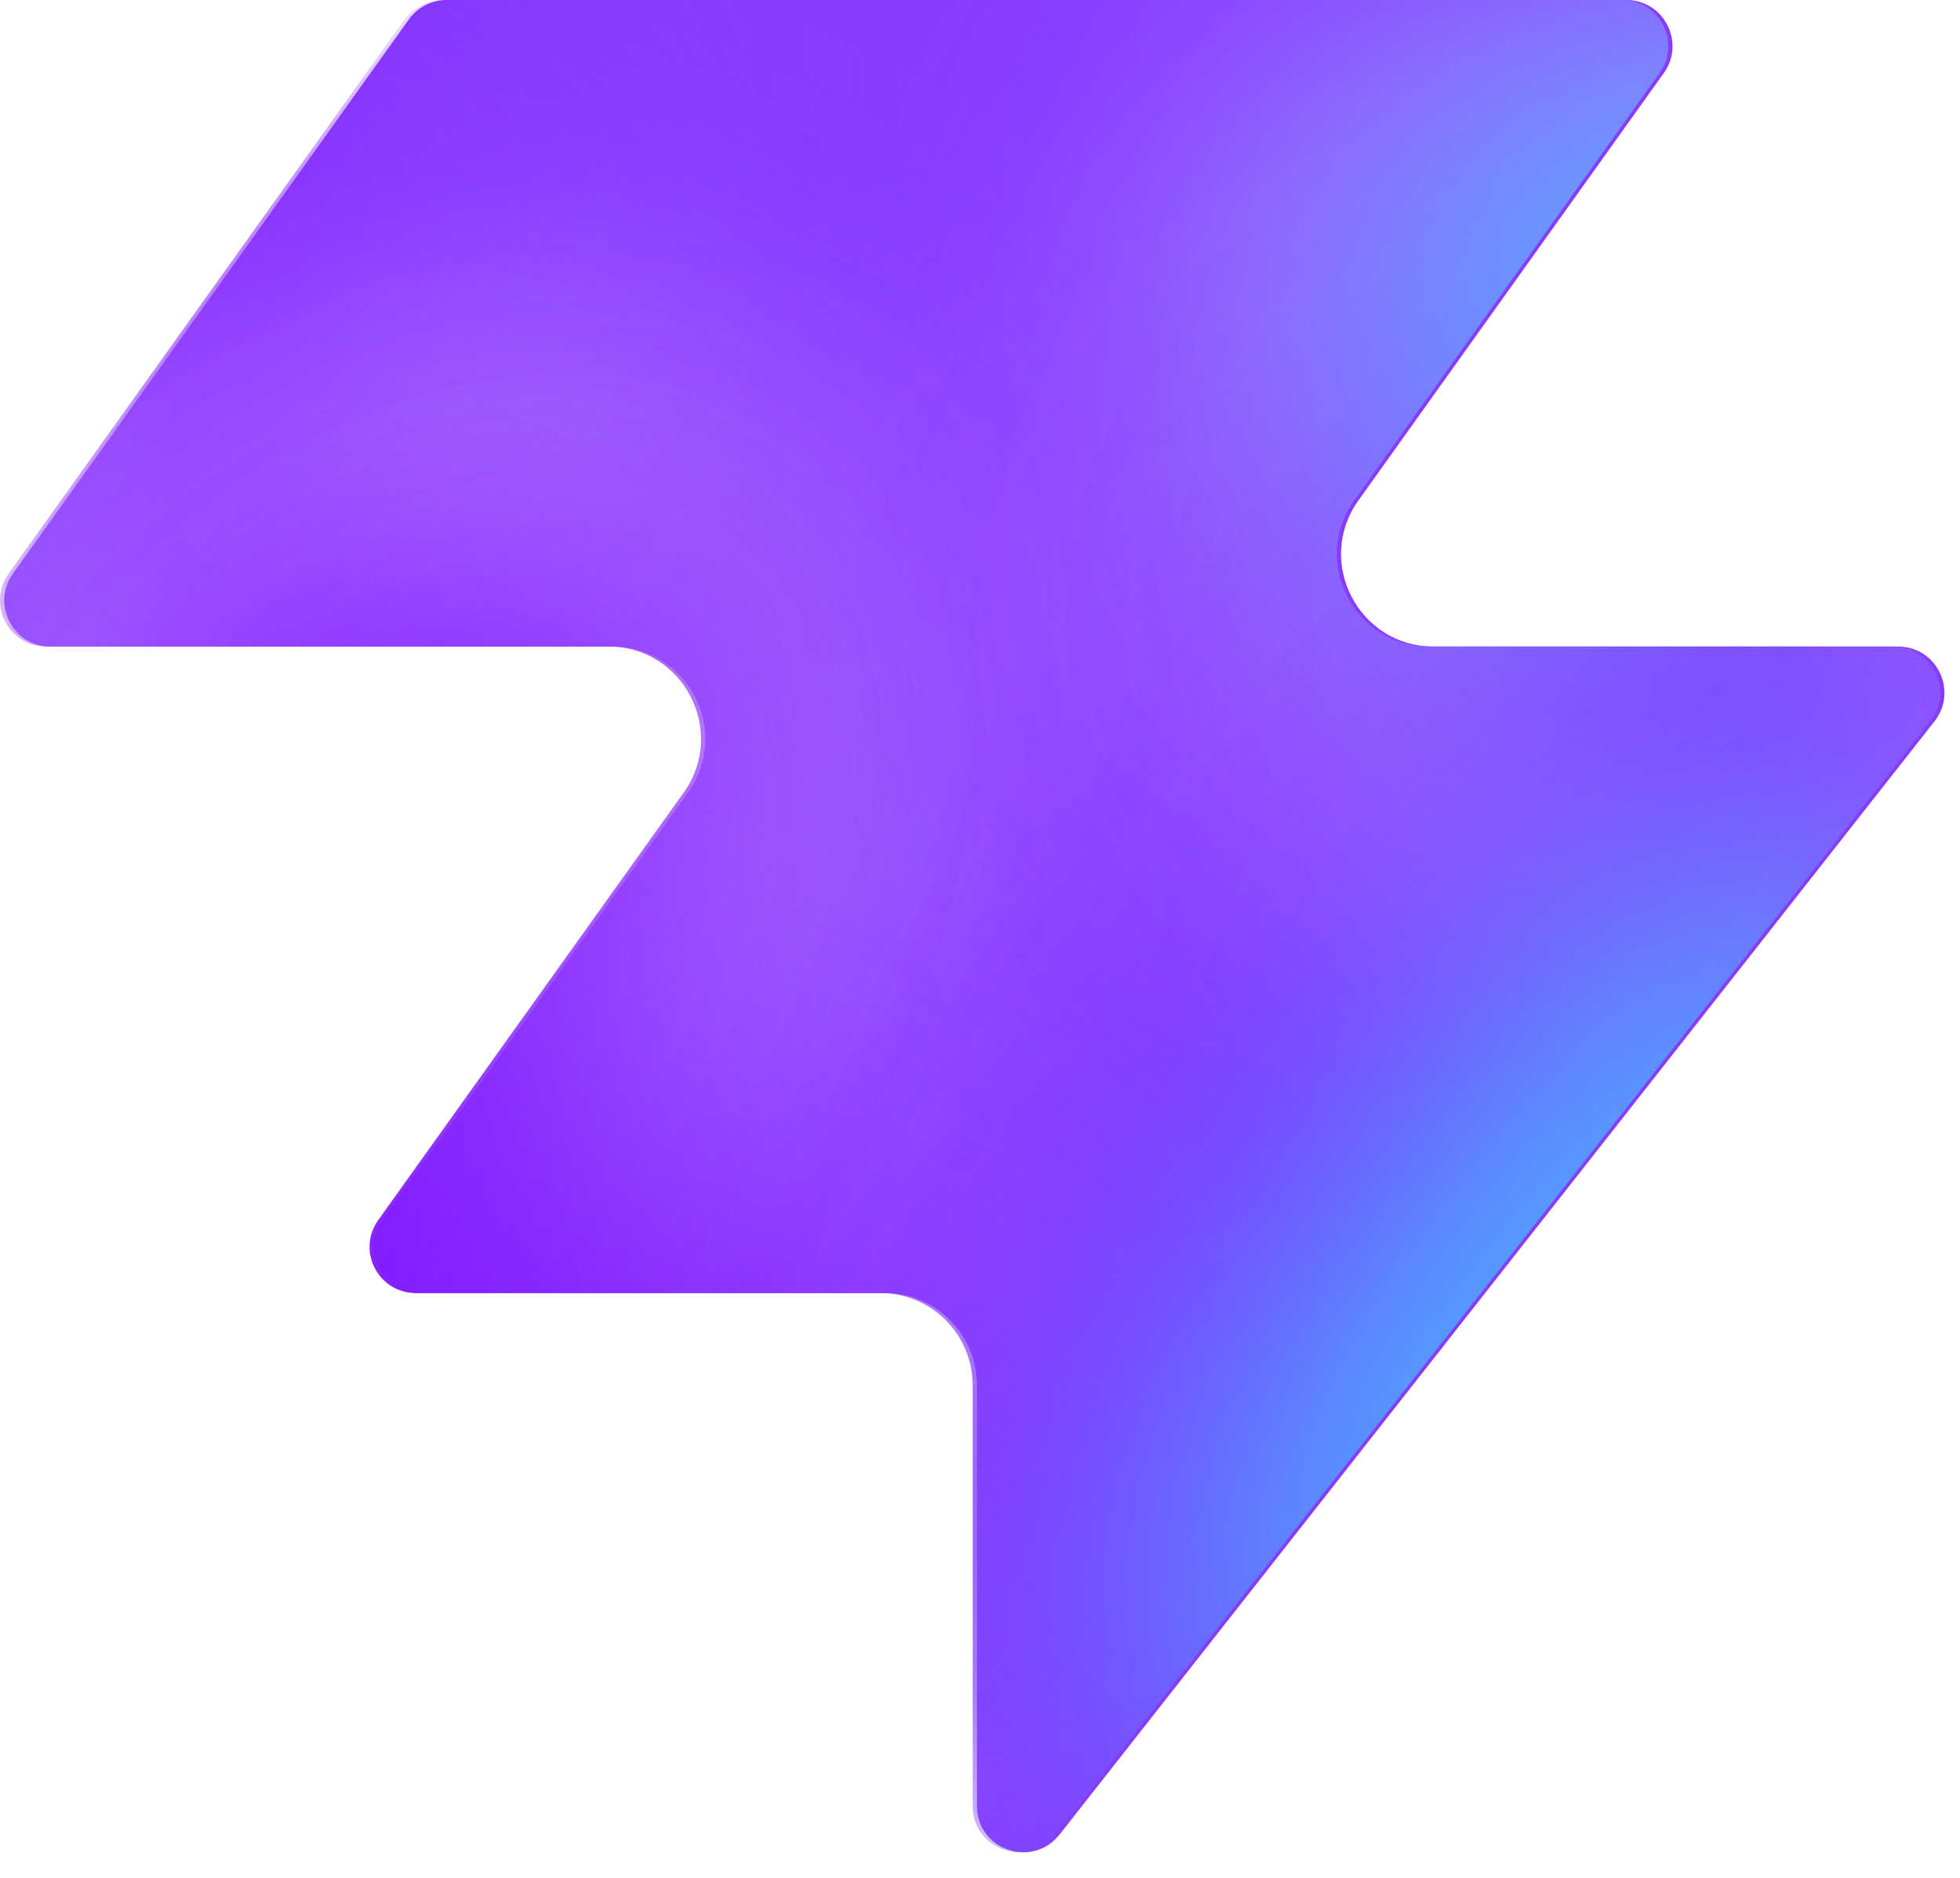
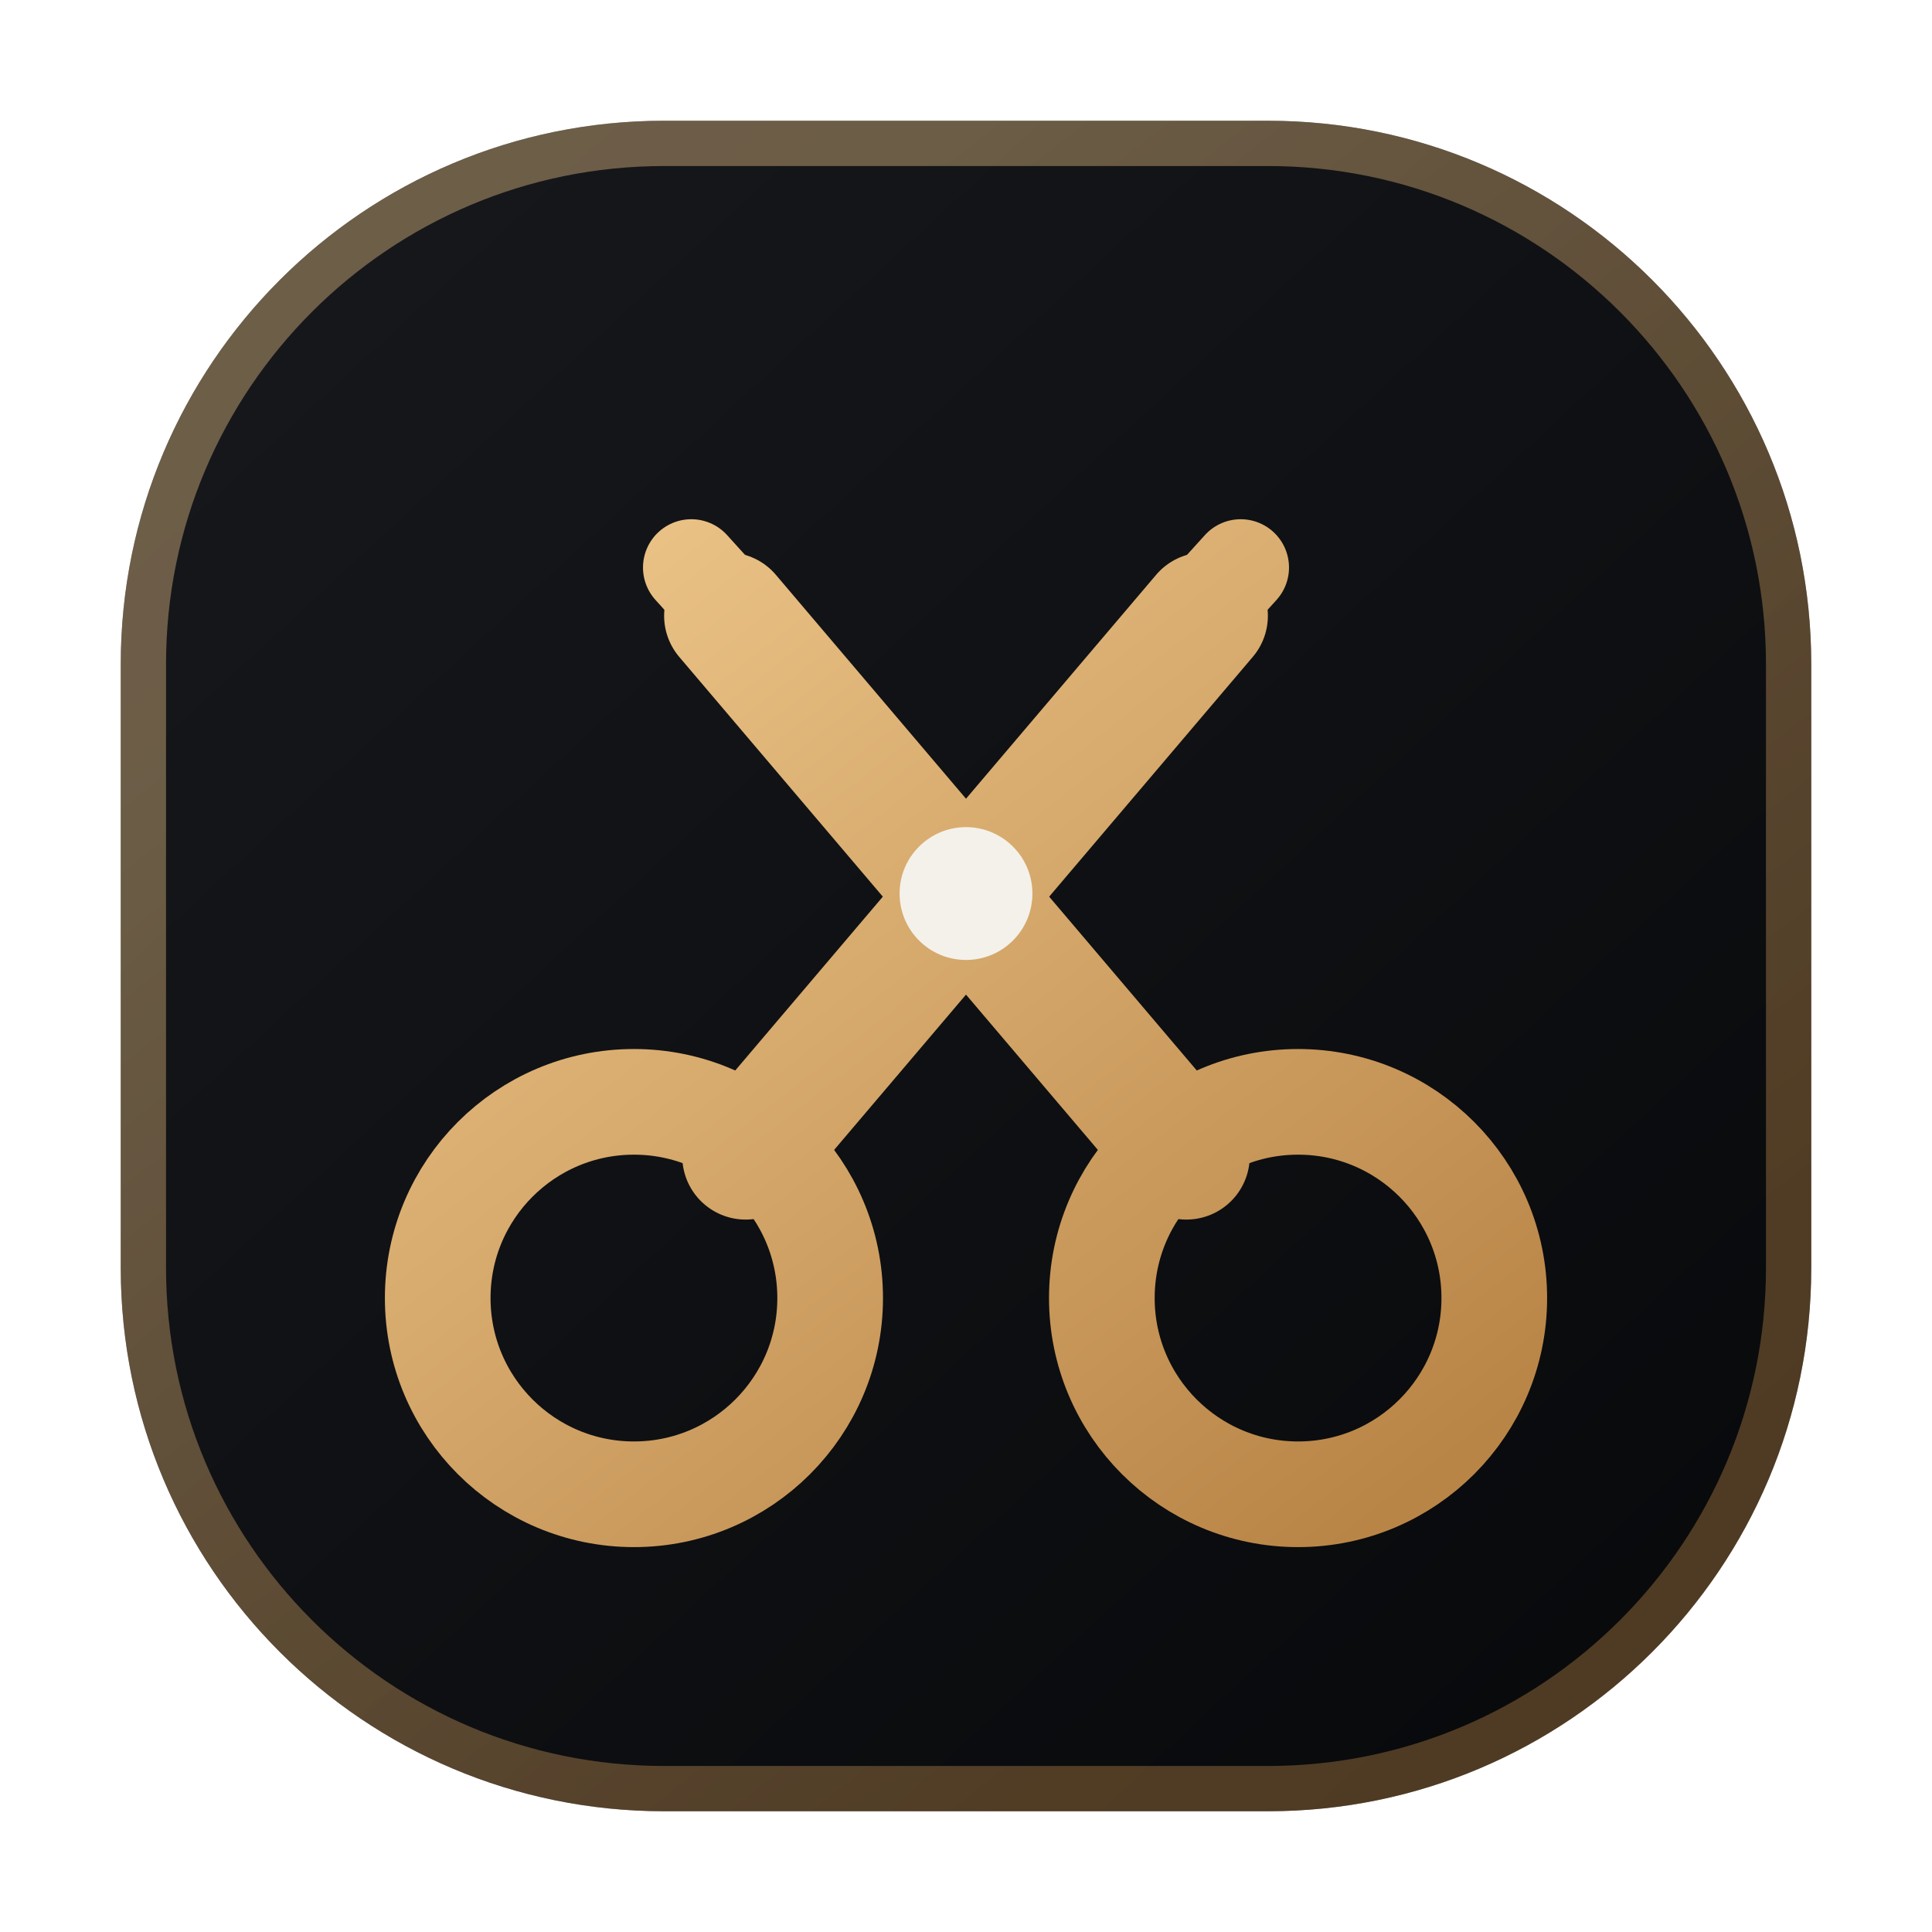
- <svg xmlns="http://www.w3.org/2000/svg" width="48" height="46" fill="none" viewBox="0 0 48 46">
-   <path fill="#863bff" d="M25.946 44.938c-.664.845-2.021.375-2.021-.698V33.937a2.26 2.26 0 0 0-2.262-2.262H10.287c-.92 0-1.456-1.04-.92-1.788l7.48-10.471c1.07-1.497 0-3.578-1.842-3.578H1.237c-.92 0-1.456-1.04-.92-1.788L10.013.474c.214-.297.556-.474.92-.474h28.894c.92 0 1.456 1.04.92 1.788l-7.48 10.471c-1.07 1.498 0 3.579 1.842 3.579h11.377c.943 0 1.473 1.088.89 1.83L25.947 44.94z" style="fill:#863bff;fill:color(display-p3 .525 .23 1);fill-opacity:1" />
-   <mask id="a" width="48" height="46" x="0" y="0" maskUnits="userSpaceOnUse" style="mask-type:alpha">
-     <path fill="#000" d="M25.842 44.938c-.664.844-2.021.375-2.021-.698V33.937a2.26 2.26 0 0 0-2.262-2.262H10.183c-.92 0-1.456-1.04-.92-1.788l7.48-10.471c1.07-1.498 0-3.579-1.842-3.579H1.133c-.92 0-1.456-1.04-.92-1.787L9.91.473c.214-.297.556-.474.92-.474h28.894c.92 0 1.456 1.04.92 1.788l-7.48 10.471c-1.07 1.498 0 3.578 1.842 3.578h11.377c.943 0 1.473 1.088.89 1.832L25.843 44.94z" style="fill:#000;fill-opacity:1" />
-   </mask>
-   <g mask="url(#a)">
-     <g filter="url(#b)">
-       <ellipse cx="5.508" cy="14.704" fill="#ede6ff" rx="5.508" ry="14.704" style="fill:#ede6ff;fill:color(display-p3 .927 .903 1);fill-opacity:1" transform="matrix(.00324 1 1 -.00324 -4.47 31.516)" />
-     </g>
-     <g filter="url(#c)">
-       <ellipse cx="10.399" cy="29.851" fill="#ede6ff" rx="10.399" ry="29.851" style="fill:#ede6ff;fill:color(display-p3 .927 .903 1);fill-opacity:1" transform="matrix(.00324 1 1 -.00324 -39.328 7.883)" />
-     </g>
-     <g filter="url(#d)">
-       <ellipse cx="5.508" cy="30.487" fill="#7e14ff" rx="5.508" ry="30.487" style="fill:#7e14ff;fill:color(display-p3 .492 .077 1);fill-opacity:1" transform="rotate(89.814 -25.913 -14.639)scale(1 -1)" />
-     </g>
-     <g filter="url(#e)">
-       <ellipse cx="5.508" cy="30.599" fill="#7e14ff" rx="5.508" ry="30.599" style="fill:#7e14ff;fill:color(display-p3 .492 .077 1);fill-opacity:1" transform="rotate(89.814 -32.644 -3.334)scale(1 -1)" />
-     </g>
-     <g filter="url(#f)">
-       <ellipse cx="5.508" cy="30.599" fill="#7e14ff" rx="5.508" ry="30.599" style="fill:#7e14ff;fill:color(display-p3 .492 .077 1);fill-opacity:1" transform="matrix(.00324 1 1 -.00324 -34.34 30.47)" />
-     </g>
-     <g filter="url(#g)">
-       <ellipse cx="14.072" cy="22.078" fill="#ede6ff" rx="14.072" ry="22.078" style="fill:#ede6ff;fill:color(display-p3 .927 .903 1);fill-opacity:1" transform="rotate(93.35 24.506 48.493)scale(-1 1)" />
-     </g>
-     <g filter="url(#h)">
-       <ellipse cx="3.47" cy="21.501" fill="#7e14ff" rx="3.47" ry="21.501" style="fill:#7e14ff;fill:color(display-p3 .492 .077 1);fill-opacity:1" transform="rotate(89.009 28.708 47.59)scale(-1 1)" />
-     </g>
-     <g filter="url(#i)">
-       <ellipse cx="3.47" cy="21.501" fill="#7e14ff" rx="3.47" ry="21.501" style="fill:#7e14ff;fill:color(display-p3 .492 .077 1);fill-opacity:1" transform="rotate(89.009 28.708 47.59)scale(-1 1)" />
-     </g>
-     <g filter="url(#j)">
-       <ellipse cx=".387" cy="8.972" fill="#7e14ff" rx="4.407" ry="29.108" style="fill:#7e14ff;fill:color(display-p3 .492 .077 1);fill-opacity:1" transform="rotate(39.51 .387 8.972)" />
-     </g>
-     <g filter="url(#k)">
-       <ellipse cx="47.523" cy="-6.092" fill="#7e14ff" rx="4.407" ry="29.108" style="fill:#7e14ff;fill:color(display-p3 .492 .077 1);fill-opacity:1" transform="rotate(37.892 47.523 -6.092)" />
-     </g>
-     <g filter="url(#l)">
-       <ellipse cx="41.412" cy="6.333" fill="#47bfff" rx="5.971" ry="9.665" style="fill:#47bfff;fill:color(display-p3 .28 .748 1);fill-opacity:1" transform="rotate(37.892 41.412 6.333)" />
-     </g>
-     <g filter="url(#m)">
-       <ellipse cx="-1.879" cy="38.332" fill="#7e14ff" rx="4.407" ry="29.108" style="fill:#7e14ff;fill:color(display-p3 .492 .077 1);fill-opacity:1" transform="rotate(37.892 -1.88 38.332)" />
-     </g>
-     <g filter="url(#n)">
-       <ellipse cx="-1.879" cy="38.332" fill="#7e14ff" rx="4.407" ry="29.108" style="fill:#7e14ff;fill:color(display-p3 .492 .077 1);fill-opacity:1" transform="rotate(37.892 -1.88 38.332)" />
-     </g>
-     <g filter="url(#o)">
-       <ellipse cx="35.651" cy="29.907" fill="#7e14ff" rx="4.407" ry="29.108" style="fill:#7e14ff;fill:color(display-p3 .492 .077 1);fill-opacity:1" transform="rotate(37.892 35.651 29.907)" />
-     </g>
-     <g filter="url(#p)">
-       <ellipse cx="38.418" cy="32.4" fill="#47bfff" rx="5.971" ry="15.297" style="fill:#47bfff;fill:color(display-p3 .28 .748 1);fill-opacity:1" transform="rotate(37.892 38.418 32.4)" />
-     </g>
-   </g>
+ <svg xmlns="http://www.w3.org/2000/svg" width="64" height="64" viewBox="0 0 64 64" fill="none">
  <defs>
-     <filter id="b" width="60.045" height="41.654" x="-19.77" y="16.149" color-interpolation-filters="sRGB" filterUnits="userSpaceOnUse">
-       <feFlood flood-opacity="0" result="BackgroundImageFix" />
-       <feBlend in="SourceGraphic" in2="BackgroundImageFix" result="shape" />
-       <feGaussianBlur result="effect1_foregroundBlur_2002_17158" stdDeviation="7.659" />
-     </filter>
-     <filter id="c" width="90.34" height="51.437" x="-54.613" y="-7.533" color-interpolation-filters="sRGB" filterUnits="userSpaceOnUse">
-       <feFlood flood-opacity="0" result="BackgroundImageFix" />
-       <feBlend in="SourceGraphic" in2="BackgroundImageFix" result="shape" />
-       <feGaussianBlur result="effect1_foregroundBlur_2002_17158" stdDeviation="7.659" />
-     </filter>
-     <filter id="d" width="79.355" height="29.4" x="-49.64" y="2.03" color-interpolation-filters="sRGB" filterUnits="userSpaceOnUse">
-       <feFlood flood-opacity="0" result="BackgroundImageFix" />
-       <feBlend in="SourceGraphic" in2="BackgroundImageFix" result="shape" />
-       <feGaussianBlur result="effect1_foregroundBlur_2002_17158" stdDeviation="4.596" />
-     </filter>
-     <filter id="e" width="79.579" height="29.4" x="-45.045" y="20.029" color-interpolation-filters="sRGB" filterUnits="userSpaceOnUse">
-       <feFlood flood-opacity="0" result="BackgroundImageFix" />
-       <feBlend in="SourceGraphic" in2="BackgroundImageFix" result="shape" />
-       <feGaussianBlur result="effect1_foregroundBlur_2002_17158" stdDeviation="4.596" />
-     </filter>
-     <filter id="f" width="79.579" height="29.4" x="-43.513" y="21.178" color-interpolation-filters="sRGB" filterUnits="userSpaceOnUse">
-       <feFlood flood-opacity="0" result="BackgroundImageFix" />
-       <feBlend in="SourceGraphic" in2="BackgroundImageFix" result="shape" />
-       <feGaussianBlur result="effect1_foregroundBlur_2002_17158" stdDeviation="4.596" />
-     </filter>
-     <filter id="g" width="74.749" height="58.852" x="15.756" y="-17.901" color-interpolation-filters="sRGB" filterUnits="userSpaceOnUse">
-       <feFlood flood-opacity="0" result="BackgroundImageFix" />
-       <feBlend in="SourceGraphic" in2="BackgroundImageFix" result="shape" />
-       <feGaussianBlur result="effect1_foregroundBlur_2002_17158" stdDeviation="7.659" />
-     </filter>
-     <filter id="h" width="61.377" height="25.362" x="23.548" y="2.284" color-interpolation-filters="sRGB" filterUnits="userSpaceOnUse">
-       <feFlood flood-opacity="0" result="BackgroundImageFix" />
-       <feBlend in="SourceGraphic" in2="BackgroundImageFix" result="shape" />
-       <feGaussianBlur result="effect1_foregroundBlur_2002_17158" stdDeviation="4.596" />
-     </filter>
-     <filter id="i" width="61.377" height="25.362" x="23.548" y="2.284" color-interpolation-filters="sRGB" filterUnits="userSpaceOnUse">
-       <feFlood flood-opacity="0" result="BackgroundImageFix" />
-       <feBlend in="SourceGraphic" in2="BackgroundImageFix" result="shape" />
-       <feGaussianBlur result="effect1_foregroundBlur_2002_17158" stdDeviation="4.596" />
-     </filter>
-     <filter id="j" width="56.045" height="63.649" x="-27.636" y="-22.853" color-interpolation-filters="sRGB" filterUnits="userSpaceOnUse">
-       <feFlood flood-opacity="0" result="BackgroundImageFix" />
-       <feBlend in="SourceGraphic" in2="BackgroundImageFix" result="shape" />
-       <feGaussianBlur result="effect1_foregroundBlur_2002_17158" stdDeviation="4.596" />
-     </filter>
-     <filter id="k" width="54.814" height="64.646" x="20.116" y="-38.415" color-interpolation-filters="sRGB" filterUnits="userSpaceOnUse">
-       <feFlood flood-opacity="0" result="BackgroundImageFix" />
-       <feBlend in="SourceGraphic" in2="BackgroundImageFix" result="shape" />
-       <feGaussianBlur result="effect1_foregroundBlur_2002_17158" stdDeviation="4.596" />
-     </filter>
-     <filter id="l" width="33.541" height="35.313" x="24.641" y="-11.323" color-interpolation-filters="sRGB" filterUnits="userSpaceOnUse">
-       <feFlood flood-opacity="0" result="BackgroundImageFix" />
-       <feBlend in="SourceGraphic" in2="BackgroundImageFix" result="shape" />
-       <feGaussianBlur result="effect1_foregroundBlur_2002_17158" stdDeviation="4.596" />
-     </filter>
-     <filter id="m" width="54.814" height="64.646" x="-29.286" y="6.009" color-interpolation-filters="sRGB" filterUnits="userSpaceOnUse">
-       <feFlood flood-opacity="0" result="BackgroundImageFix" />
-       <feBlend in="SourceGraphic" in2="BackgroundImageFix" result="shape" />
-       <feGaussianBlur result="effect1_foregroundBlur_2002_17158" stdDeviation="4.596" />
-     </filter>
-     <filter id="n" width="54.814" height="64.646" x="-29.286" y="6.009" color-interpolation-filters="sRGB" filterUnits="userSpaceOnUse">
-       <feFlood flood-opacity="0" result="BackgroundImageFix" />
-       <feBlend in="SourceGraphic" in2="BackgroundImageFix" result="shape" />
-       <feGaussianBlur result="effect1_foregroundBlur_2002_17158" stdDeviation="4.596" />
-     </filter>
-     <filter id="o" width="54.814" height="64.646" x="8.244" y="-2.416" color-interpolation-filters="sRGB" filterUnits="userSpaceOnUse">
-       <feFlood flood-opacity="0" result="BackgroundImageFix" />
-       <feBlend in="SourceGraphic" in2="BackgroundImageFix" result="shape" />
-       <feGaussianBlur result="effect1_foregroundBlur_2002_17158" stdDeviation="4.596" />
-     </filter>
-     <filter id="p" width="39.409" height="43.623" x="18.713" y="10.588" color-interpolation-filters="sRGB" filterUnits="userSpaceOnUse">
-       <feFlood flood-opacity="0" result="BackgroundImageFix" />
-       <feBlend in="SourceGraphic" in2="BackgroundImageFix" result="shape" />
-       <feGaussianBlur result="effect1_foregroundBlur_2002_17158" stdDeviation="4.596" />
-     </filter>
+     <linearGradient id="bg" x1="8" y1="6" x2="56" y2="58" gradientUnits="userSpaceOnUse">
+       <stop stop-color="#17181c" />
+       <stop offset="1" stop-color="#08090b" />
+     </linearGradient>
+     <linearGradient id="gold" x1="18" y1="14" x2="46" y2="50" gradientUnits="userSpaceOnUse">
+       <stop stop-color="#f0c98d" />
+       <stop offset="1" stop-color="#b98547" />
+     </linearGradient>
  </defs>
+   <rect x="4" y="4" width="56" height="56" rx="18" fill="url(#bg)" />
+   <rect x="4.75" y="4.75" width="54.5" height="54.5" rx="17.25" stroke="url(#gold)" stroke-opacity="0.4" stroke-width="1.5" />
+   <circle cx="21" cy="43" r="6.5" stroke="url(#gold)" stroke-width="3.5" />
+   <circle cx="43" cy="43" r="6.5" stroke="url(#gold)" stroke-width="3.5" />
+   <path d="M24.7 38.3L39.9 20.4" stroke="url(#gold)" stroke-width="4.2" stroke-linecap="round" />
+   <path d="M39.3 38.3L24.1 20.4" stroke="url(#gold)" stroke-width="4.2" stroke-linecap="round" />
+   <path d="M29.6 26.2L22.9 18.8" stroke="url(#gold)" stroke-width="3.2" stroke-linecap="round" />
+   <path d="M34.4 26.2L41.1 18.8" stroke="url(#gold)" stroke-width="3.2" stroke-linecap="round" />
+   <circle cx="32" cy="29.6" r="2.2" fill="#f4f1ea" />
</svg>
